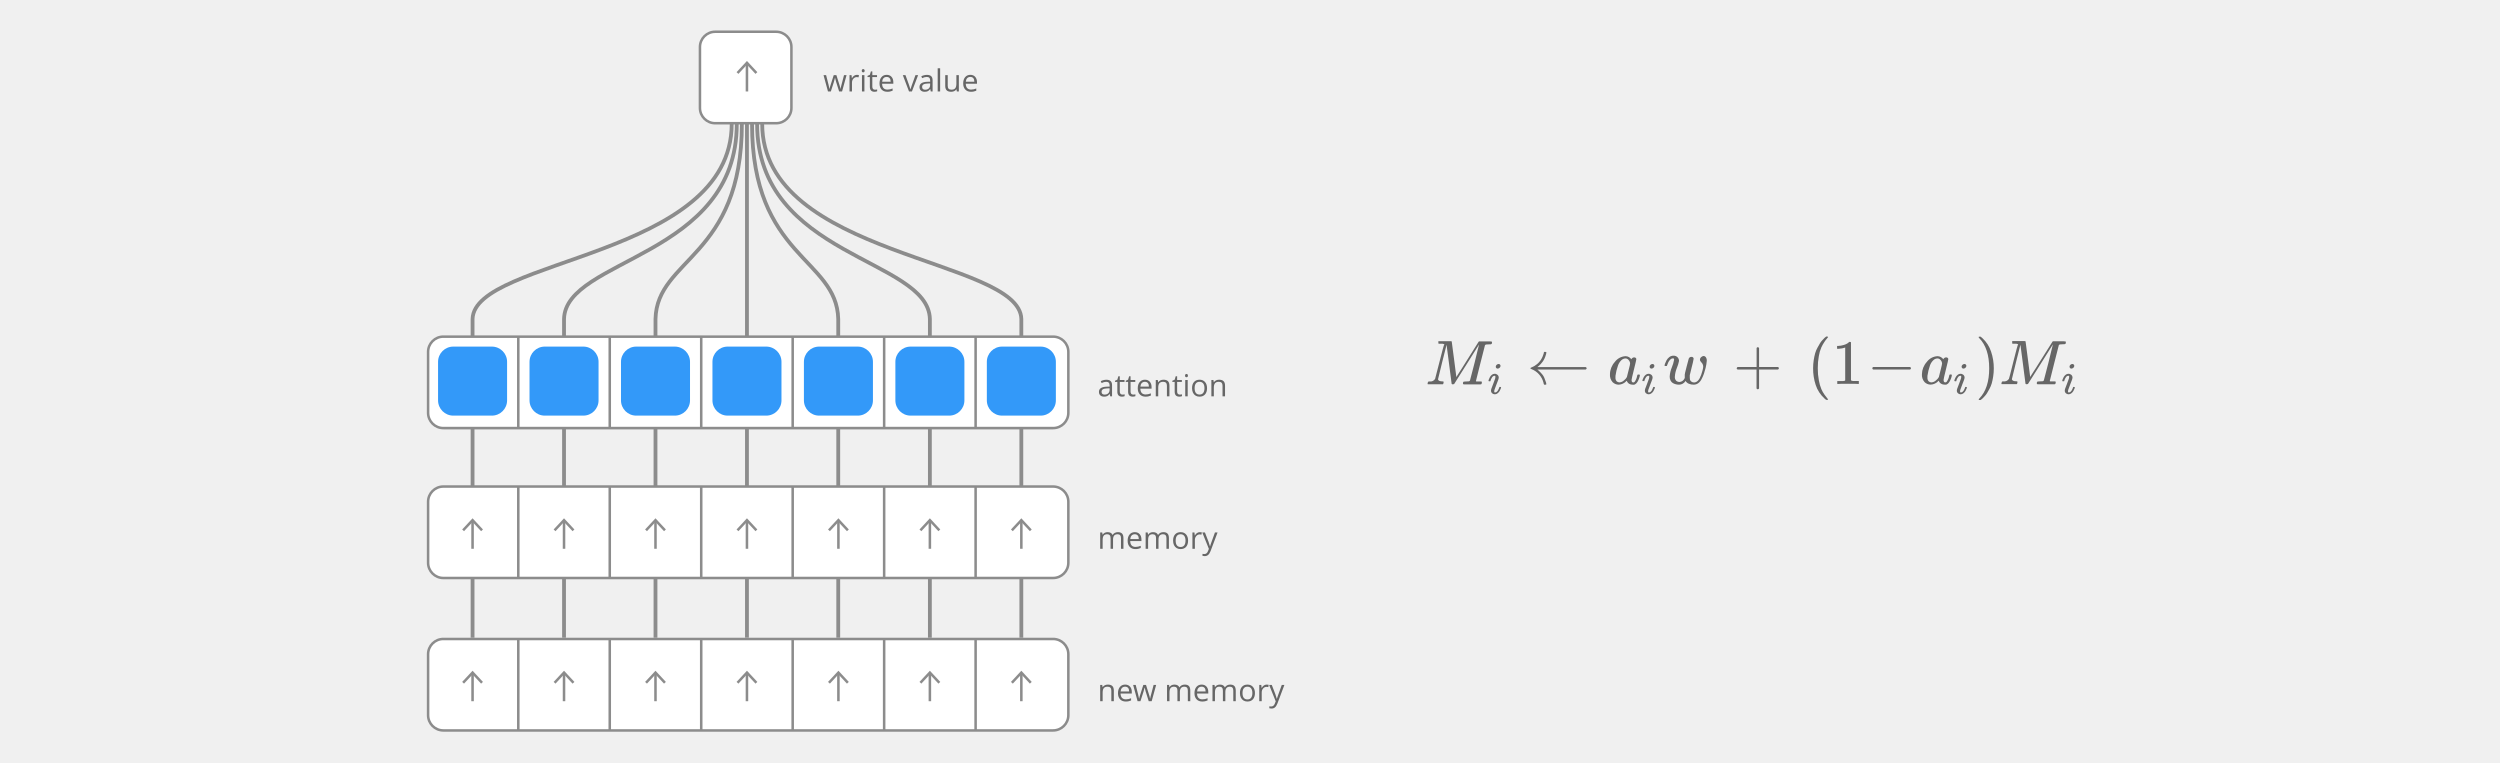
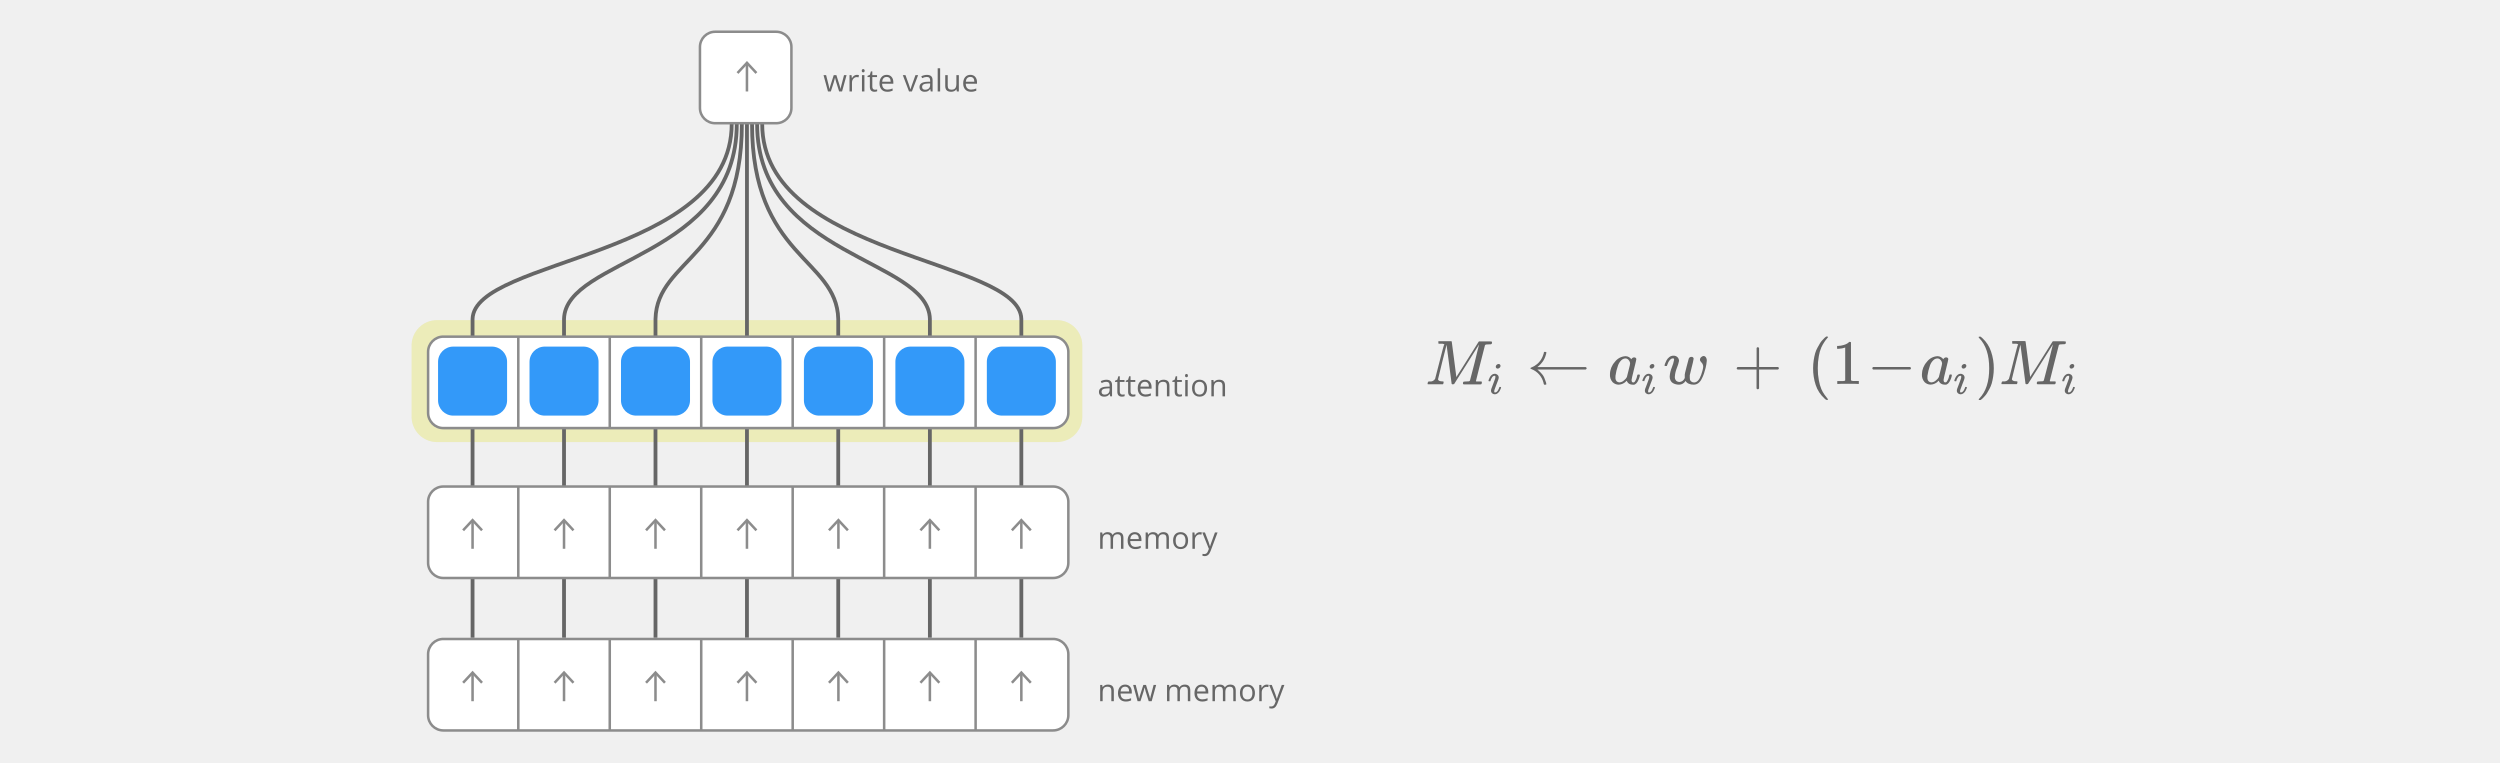
- <svg xmlns="http://www.w3.org/2000/svg" xmlns:xlink="http://www.w3.org/1999/xlink" id="edges" width="984" height="300" viewBox="0 0 984 300">
+ <svg xmlns="http://www.w3.org/2000/svg" xmlns:xlink="http://www.w3.org/1999/xlink" id="background" width="984" height="300" viewBox="0 0 984 300">
  <defs>
    <symbol id="array-1" data-name="array-1" viewBox="0 0 37 37">
      <rect x="0.5" y="0.5" width="36" height="36" rx="6" ry="6" fill="#fff" stroke="#8c8c8c" stroke-miterlimit="10" />
    </symbol>
    <symbol id="array-7" data-name="array-7" viewBox="0 0 253 37">
      <rect x="0.5" y="0.5" width="252" height="36" rx="6" ry="6" fill="#fff" stroke="#8c8c8c" stroke-miterlimit="10" />
      <line x1="36" y1="36.5" x2="36" y2="0.5" fill="none" stroke="#8c8c8c" stroke-miterlimit="10" />
      <line x1="72" y1="36.5" x2="72" y2="0.5" fill="none" stroke="#8c8c8c" stroke-miterlimit="10" />
      <line x1="108" y1="36.5" x2="108" y2="0.5" fill="none" stroke="#8c8c8c" stroke-miterlimit="10" />
      <line x1="144" y1="36.5" x2="144" y2="0.5" fill="none" stroke="#8c8c8c" stroke-miterlimit="10" />
      <line x1="180" y1="36.5" x2="180" y2="0.5" fill="none" stroke="#8c8c8c" stroke-miterlimit="10" />
      <line x1="216" y1="36.5" x2="216" y2="0.5" fill="none" stroke="#8c8c8c" stroke-miterlimit="10" />
    </symbol>
    <symbol id="array-positive-value" data-name="array-positive-value" viewBox="0 0 36 36">
      <rect width="36" height="36" fill="#0080f7" opacity="0" />
      <rect x="4.42" y="4.42" width="27.17" height="27.17" rx="6" ry="6" fill="#0080f7" opacity="0.8" />
    </symbol>
    <symbol id="array-vector" data-name="array-vector" viewBox="0 0 36 36">
      <rect width="36" height="36" fill="#0080f7" opacity="0" />
      <g>
        <line x1="18" y1="24" x2="18" y2="13.08" fill="none" stroke="#8c8c8c" stroke-miterlimit="10" />
        <polygon points="22.09 16.4 21.36 17.08 18 13.47 14.64 17.08 13.91 16.4 18 12 22.09 16.4" fill="#8c8c8c" />
      </g>
    </symbol>
  </defs>
+   <g id="_Group_" data-name="&lt;Group&gt;">
+     <rect x="162" y="126" width="264" height="48" rx="10" ry="10" opacity="0.04" />
+     <g opacity="0.2">
+       <rect x="162" y="126" width="264" height="48" rx="10" ry="10" fill="#ff0" />
+     </g>
+   </g>
  <g id="paths">
-     <path id="path24182" d="M288,48.7c0,52.66-101.44,52.89-102,76.88V251" fill="none" stroke="#8c8c8c" stroke-miterlimit="10" stroke-width="1.5" />
-     <path id="path24184" d="M290,48.7c0,52.66-67.44,52.89-68,76.88V251" fill="none" stroke="#8c8c8c" stroke-miterlimit="10" stroke-width="1.5" />
-     <path id="path24186" d="M292,48.7c0,52.66-33.44,52.89-34,76.88V251" fill="none" stroke="#8c8c8c" stroke-miterlimit="10" stroke-width="1.5" />
-     <path id="path24249" d="M294,48V251" fill="none" stroke="#8c8c8c" stroke-miterlimit="10" stroke-width="1.5" />
-     <path id="path24264" d="M296,48.7c0,52.66,33.37,52.89,33.93,76.88V251" fill="none" stroke="#8c8c8c" stroke-miterlimit="10" stroke-width="1.5" />
-     <path id="path24262" d="M298,48.7c0,52.66,67.44,52.89,68,76.88V251" fill="none" stroke="#8c8c8c" stroke-miterlimit="10" stroke-width="1.5" />
-     <path id="path24260" d="M300,48.7c0,52.66,101.44,52.89,102,76.88V251" fill="none" stroke="#8c8c8c" stroke-miterlimit="10" stroke-width="1.5" />
+     <path id="path24182" d="M288,48.7c0,52.66-101.44,52.89-102,76.88V251" fill="none" stroke="#666" stroke-miterlimit="10" stroke-width="1.5" />
+     <path id="path24184" d="M290,48.7c0,52.66-67.44,52.89-68,76.88V251" fill="none" stroke="#666" stroke-miterlimit="10" stroke-width="1.5" />
+     <path id="path24186" d="M292,48.7c0,52.66-33.44,52.89-34,76.88V251" fill="none" stroke="#666" stroke-miterlimit="10" stroke-width="1.5" />
+     <path id="path24249" d="M294,48V251" fill="none" stroke="#666" stroke-miterlimit="10" stroke-width="1.5" />
+     <path id="path24264" d="M296,48.7c0,52.66,33.37,52.89,33.93,76.88V251" fill="none" stroke="#666" stroke-miterlimit="10" stroke-width="1.5" />
+     <path id="path24262" d="M298,48.7c0,52.66,67.44,52.89,68,76.88V251" fill="none" stroke="#666" stroke-miterlimit="10" stroke-width="1.5" />
+     <path id="path24260" d="M300,48.7c0,52.66,101.44,52.89,102,76.88V251" fill="none" stroke="#666" stroke-miterlimit="10" stroke-width="1.5" />
  </g>
  <use width="37" height="37" transform="translate(275 12)" xlink:href="#array-1" />
  <use id="array-7-3" data-name="array-7" width="253" height="37" transform="translate(168 132)" xlink:href="#array-7" />
  <use width="253" height="37" transform="translate(168 191)" xlink:href="#array-7" />
  <use width="253" height="37" transform="translate(168 251)" xlink:href="#array-7" />
  <g id="attention">
    <use width="36" height="36" transform="translate(168 132)" xlink:href="#array-positive-value" />
    <use width="36" height="36" transform="translate(204 132)" xlink:href="#array-positive-value" />
    <use width="36" height="36" transform="translate(240 132)" xlink:href="#array-positive-value" />
    <use width="36" height="36" transform="translate(276 132)" xlink:href="#array-positive-value" />
    <use width="36" height="36" transform="translate(312 132)" xlink:href="#array-positive-value" />
    <use width="36" height="36" transform="translate(348 132)" xlink:href="#array-positive-value" />
    <use width="36" height="36" transform="translate(384 132)" xlink:href="#array-positive-value" />
  </g>
  <text transform="translate(432 216)" font-size="12" fill="#666" font-family="Open Sans">memory</text>
  <text transform="translate(432 276)" font-size="12" fill="#666" font-family="Open Sans">new memory</text>
  <text transform="translate(324 36)" font-size="12" fill="#666" font-family="Open Sans">write value</text>
  <text transform="translate(432 156)" font-size="12" fill="#666" font-family="Open Sans">attention</text>
  <use id="write-result" width="36" height="36" transform="translate(276 12)" xlink:href="#array-vector" />
  <g id="memory">
    <use width="36" height="36" transform="translate(168 192)" xlink:href="#array-vector" />
    <use width="36" height="36" transform="translate(204 192)" xlink:href="#array-vector" />
    <use width="36" height="36" transform="translate(240 192)" xlink:href="#array-vector" />
    <use width="36" height="36" transform="translate(276 192)" xlink:href="#array-vector" />
    <use width="36" height="36" transform="translate(312 192)" xlink:href="#array-vector" />
    <use width="36" height="36" transform="translate(348 192)" xlink:href="#array-vector" />
    <use width="36" height="36" transform="translate(384 192)" xlink:href="#array-vector" />
  </g>
  <g id="new-memory">
    <use width="36" height="36" transform="translate(168 252)" xlink:href="#array-vector" />
    <use width="36" height="36" transform="translate(204 252)" xlink:href="#array-vector" />
    <use width="36" height="36" transform="translate(240 252)" xlink:href="#array-vector" />
    <use width="36" height="36" transform="translate(276 252)" xlink:href="#array-vector" />
    <use width="36" height="36" transform="translate(312 252)" xlink:href="#array-vector" />
    <use width="36" height="36" transform="translate(348 252)" xlink:href="#array-vector" />
    <use width="36" height="36" transform="translate(384 252)" xlink:href="#array-vector" />
  </g>
  <g>
    <path d="M568.5,135.49a2.72,2.72,0,0,0-1.42-.2,7.18,7.18,0,0,1-.77,0,0.21,0.21,0,0,1-.17-0.25s0-.11,0-0.27l0-.17a0.75,0.75,0,0,0,0-.12,0.44,0.44,0,0,1,0-.12q0-.1,0-0.07s0,0,.1,0a0.13,0.13,0,0,1,.12,0,0.35,0.35,0,0,0,.2,0l0.3,0h0.75l1.12,0h2.27a0.5,0.5,0,0,1,.4.12q0,0.1.92,7l0.9,7,0.57-.92q0.6-.9,1.6-2.49l2.19-3.49q4.37-7,4.41-7l0.07-.07,0.1-.07,0.15,0h3.39a6.06,6.06,0,0,0,.72,0q0.85,0,.85.27a2,2,0,0,1-.07.42q-0.07.3-.07,0.32a1.48,1.48,0,0,1-.92.15,11.1,11.1,0,0,0-1.27.07,0.71,0.71,0,0,0-.45.27q-0.07.12-1.8,7.06t-1.75,7a0.2,0.2,0,0,0,0,.12l0.17,0.1a0.8,0.8,0,0,0,.42,0,4,4,0,0,1,.82,0h0.77a0.9,0.9,0,0,1,.15.27,1.65,1.65,0,0,1-.17.75,0.55,0.55,0,0,1-.4.12l-1,0q-0.9,0-2.29,0h-2.29a7.36,7.36,0,0,0-.87,0q-0.42,0-.42-0.25s0-.15,0-0.35a0.78,0.78,0,0,1,.2-0.45,2.07,2.07,0,0,1,.57-0.07q0.67,0,1.5-.07a0.66,0.66,0,0,0,.47-0.3q0-.1.95-3.64t1.77-7.06l0.87-3.52-4.84,7.71q-4.89,7.78-5,7.91l-0.1,0a0.81,0.81,0,0,1-.4.07,0.44,0.44,0,0,1-.45-0.17q0-.1-1-7.73l-1-7.66-1.7,6.73q-1.67,6.63-1.67,6.86,0.15,0.82,1.8.82h0.25a0.48,0.48,0,0,1,.17.22,1.17,1.17,0,0,1-.07.45,0.78,0.78,0,0,1-.2.45,1.18,1.18,0,0,1-.27,0h-0.3l-0.85,0q-0.6,0-1.6,0l-1.55,0-0.92,0a1.35,1.35,0,0,1-.47,0,0.23,0.23,0,0,1-.1-0.22,2.65,2.65,0,0,1,.07-0.35,1.52,1.52,0,0,1,.12-0.37,0.58,0.58,0,0,1,.55-0.15,2.21,2.21,0,0,0,2.22-1q0.1-.15,1.72-6.68T568.5,135.49Z" fill="#666" />
    <path d="M585.86,149.86a1.93,1.93,0,0,1,.16-0.55,8.46,8.46,0,0,1,.42-0.9,2.91,2.91,0,0,1,.78-0.9,1.6,1.6,0,0,1,1.06-.39,1.67,1.67,0,0,1,1.15.41,1.44,1.44,0,0,1,.48,1.09,3.42,3.42,0,0,1-.25,1q-0.25.69-.71,1.85t-0.74,2a2.89,2.89,0,0,0-.09.56q0,0.44.3,0.44a1.17,1.17,0,0,0,.34-0.05,1.21,1.21,0,0,0,.41-0.25,2.39,2.39,0,0,0,.48-0.62,5.12,5.12,0,0,0,.44-1,0.72,0.72,0,0,1,.09-0.25,0.65,0.65,0,0,1,.3,0q0.35,0,.35.18a1.93,1.93,0,0,1-.16.55,6.94,6.94,0,0,1-.44.9,3,3,0,0,1-.79.88,1.78,1.78,0,0,1-1.09.39,1.66,1.66,0,0,1-1-.37,1.38,1.38,0,0,1-.49-1.13,1.77,1.77,0,0,1,.09-0.56q0.09-.26.76-2t0.78-2.13a2.93,2.93,0,0,0,.12-0.69q0-.42-0.3-0.42h0a1.23,1.23,0,0,0-1,.58,4.11,4.11,0,0,0-.67,1.48l0,0.05a0.14,0.14,0,0,0,0,.05,0.05,0.05,0,0,1,0,0l-0.05,0H586A0.3,0.3,0,0,1,585.86,149.86Zm2.87-5.52a1,1,0,0,1,.34-0.74,1.17,1.17,0,0,1,.78-0.34,0.72,0.72,0,0,1,.53.21,0.78,0.78,0,0,1,.23.53,1,1,0,0,1-.35.74,1.18,1.18,0,0,1-.78.35,0.79,0.79,0,0,1-.49-0.18A0.73,0.73,0,0,1,588.73,144.34Z" fill="#666" />
    <path d="M624.52,144.67v0.27a0.62,0.62,0,0,1-.37.5H605.09l0.42,0.35a6.81,6.81,0,0,1,.72.67q0.35,0.37.82,0.92a5.08,5.08,0,0,1,.82,1.4q0.35,0.85.65,1.77a2.8,2.8,0,0,1,.12.62q0,0.27-.5.27h-0.25a0.2,0.2,0,0,1-.15-0.1,1,1,0,0,1-.12-0.22,2.41,2.41,0,0,1-.1-0.47,7.62,7.62,0,0,0-1.7-3.24,7.69,7.69,0,0,0-3-2.12,1,1,0,0,1-.45-0.27,0.29,0.29,0,0,1,.1-0.25,1.65,1.65,0,0,1,.35-0.17,7.67,7.67,0,0,0,2.12-1.25,7.4,7.4,0,0,0,1.42-1.52,8.58,8.58,0,0,0,.8-1.47,12.23,12.23,0,0,0,.42-1.15l0.07-.42a1.83,1.83,0,0,1,.07-0.2,0.27,0.27,0,0,1,.12-0.1,0.77,0.77,0,0,1,.32,0q0.5,0,.5.27a2.8,2.8,0,0,1-.12.62,10.5,10.5,0,0,1-.62,1.72,7.2,7.2,0,0,1-.8,1.35q-0.42.55-.77,0.92a7.44,7.44,0,0,1-.75.7l-0.5.42h19.06a0.62,0.62,0,0,1,.37.5v-0.27Z" fill="#666" />
    <path d="M641.61,143a2.26,2.26,0,0,0-.12-0.55,2.37,2.37,0,0,0-.57-0.87,1.59,1.59,0,0,0-1.15-.5,2.39,2.39,0,0,0-1.67.77,5.22,5.22,0,0,0-1.25,2,19.92,19.92,0,0,0-1,4.09v0.27a1.33,1.33,0,0,1,0,.3,2.09,2.09,0,0,0,.45,1.55,1.61,1.61,0,0,0,1.07.45,2.82,2.82,0,0,0,1.87-.82,4.19,4.19,0,0,0,1.1-1.27q0-.1.67-2.67T641.61,143Zm-7.93,4.27a7.37,7.37,0,0,1,1.9-4.79,5.58,5.58,0,0,1,4.27-2.29,2.83,2.83,0,0,1,2.24,1.22,1.25,1.25,0,0,1,1.15-.75,0.89,0.89,0,0,1,.57.2,0.61,0.61,0,0,1,.25.5q0,0.32-.92,4t-0.95,4.14a1.33,1.33,0,0,0,.17.82,0.73,0.73,0,0,0,.52.22,1.08,1.08,0,0,0,.5-0.22,5.66,5.66,0,0,0,1-2.39,0.93,0.93,0,0,1,.25-0.52,0.73,0.73,0,0,1,.25,0H645q0.47,0,.47.22a4,4,0,0,1-.12.67,7.83,7.83,0,0,1-.5,1.35,4.25,4.25,0,0,1-.8,1.25,2.47,2.47,0,0,1-.8.52,2.66,2.66,0,0,1-.6,0,2.55,2.55,0,0,1-1.42-.37,1.91,1.91,0,0,1-.75-0.77l-0.15-.37s0,0-.1,0l-0.1.1a4.37,4.37,0,0,1-3,1.4,3.4,3.4,0,0,1-2.42-1A4.2,4.2,0,0,1,633.68,147.26Z" fill="#666" />
    <path d="M646.42,149.86a1.93,1.93,0,0,1,.16-0.55,8.46,8.46,0,0,1,.42-0.9,2.91,2.91,0,0,1,.78-0.9,1.6,1.6,0,0,1,1.06-.39,1.67,1.67,0,0,1,1.15.41,1.44,1.44,0,0,1,.48,1.09,3.42,3.42,0,0,1-.25,1q-0.25.69-.71,1.85t-0.74,2a2.89,2.89,0,0,0-.09.56q0,0.44.3,0.44a1.17,1.17,0,0,0,.34-0.05,1.21,1.21,0,0,0,.41-0.25,2.39,2.39,0,0,0,.48-0.62,5.12,5.12,0,0,0,.44-1,0.72,0.72,0,0,1,.09-0.25,0.65,0.65,0,0,1,.3,0q0.35,0,.35.18a1.93,1.93,0,0,1-.16.55,6.94,6.94,0,0,1-.44.9,2.94,2.94,0,0,1-.79.88,1.78,1.78,0,0,1-1.09.39,1.66,1.66,0,0,1-1-.37,1.38,1.38,0,0,1-.49-1.13,1.77,1.77,0,0,1,.09-0.56q0.09-.26.76-2t0.78-2.13a2.92,2.92,0,0,0,.12-0.69q0-.42-0.3-0.42h0a1.23,1.23,0,0,0-1,.58,4.11,4.11,0,0,0-.67,1.48l0,0.05a0.14,0.14,0,0,0,0,.05,0.05,0.05,0,0,1,0,0L647,150h-0.46A0.3,0.3,0,0,1,646.42,149.86Zm2.87-5.52a1,1,0,0,1,.34-0.74,1.17,1.17,0,0,1,.78-0.34,0.72,0.72,0,0,1,.53.21,0.78,0.78,0,0,1,.23.53,1,1,0,0,1-.35.74,1.18,1.18,0,0,1-.78.35,0.79,0.79,0,0,1-.49-0.18A0.73,0.73,0,0,1,649.29,144.34Z" fill="#666" />
    <path d="M669.1,141.58a1.33,1.33,0,0,1,.47-1,1.6,1.6,0,0,1,1-.47,1.07,1.07,0,0,1,.82.45,2.3,2.3,0,0,1,.4,1.42,16.79,16.79,0,0,1-.47,2.87q-0.37,1.4-.67,2.29a14.82,14.82,0,0,1-.87,2,4.62,4.62,0,0,1-1.37,1.7,3,3,0,0,1-1.8.57,4.52,4.52,0,0,1-1.95-.4,2.61,2.61,0,0,1-1.22-1.07l-0.07.1a3,3,0,0,1-2.49,1.37,5.12,5.12,0,0,1-1.25-.15,4.69,4.69,0,0,1-1.17-.47,2.38,2.38,0,0,1-.92-1,3.27,3.27,0,0,1-.35-1.57,11.27,11.27,0,0,1,.85-3.64,13.67,13.67,0,0,0,.87-2.92v-0.35a0.27,0.27,0,0,0-.1-0.17,0.37,0.37,0,0,0-.27-0.1h-0.1a1.45,1.45,0,0,0-1,.47,3.94,3.94,0,0,0-.75,1,6.59,6.59,0,0,0-.42,1,2.44,2.44,0,0,1-.2.55,0.83,0.83,0,0,1-.4,0H655.3a0.42,0.42,0,0,1-.15-0.22,2.93,2.93,0,0,1,.2-0.7,11.08,11.08,0,0,1,.57-1.27,4,4,0,0,1,1.1-1.3,2.54,2.54,0,0,1,1.62-.57,2.13,2.13,0,0,1,1.65.62,2.07,2.07,0,0,1,.57,1.45,13.33,13.33,0,0,1-.82,2.69,11,11,0,0,0-.82,3.47,2.11,2.11,0,0,0,.52,1.62,2,2,0,0,0,1.32.5A2.32,2.32,0,0,0,663,149l0.12-.22V148a0.52,0.52,0,0,1,0-.2,0.43,0.43,0,0,0,0-.17,0.93,0.93,0,0,1,0-.22l0.07-.32q0-.22.07-0.42a3.82,3.82,0,0,1,.15-0.6,7,7,0,0,0,.2-0.8q0.07-.4.27-1.07,0.72-2.84.82-3.07a1.11,1.11,0,0,1,1.07-.67,0.74,0.74,0,0,1,.65.25,1,1,0,0,1,.2.47,31.33,31.33,0,0,1-.72,3.19q-0.72,2.87-.8,3.29a5.42,5.42,0,0,0,0,.87v0.17a3.44,3.44,0,0,0,.07.72,1.47,1.47,0,0,0,.47.72,1.67,1.67,0,0,0,1.12.4q1.77,0,2.82-3a15.4,15.4,0,0,0,.5-1.62,8.78,8.78,0,0,0,.3-1.5,2.27,2.27,0,0,0-.32-1.3,5.6,5.6,0,0,0-.65-0.8A1,1,0,0,1,669.1,141.58Z" fill="#666" />
    <path d="M683.59,145.27v-0.32a0.54,0.54,0,0,1,.35-0.5h7.46V140.7l0-3.74a0.66,0.66,0,0,1,.47-0.32,0.55,0.55,0,0,1,.5.37v7.43h7.43a0.52,0.52,0,0,1,0,1h-7.43v7.43a0.56,0.56,0,0,1-.45.35h-0.1a0.48,0.48,0,0,1-.45-0.35v-7.43h-7.46a0.54,0.54,0,0,1-.35-0.5v0.32Z" fill="#666" />
    <path d="M713.64,144.94a20.52,20.52,0,0,1,.25-3.27,22.87,22.87,0,0,1,.57-2.67,10.45,10.45,0,0,1,.92-2.19q0.6-1.07.95-1.67a6.62,6.62,0,0,1,1-1.3q0.7-.7.82-0.85a4.49,4.49,0,0,1,.62-0.52h0.42q0.35,0,.35.22a2,2,0,0,1-.42.52,11.33,11.33,0,0,0-1,1.32,17.26,17.26,0,0,0-1.22,2.15,14.19,14.19,0,0,0-1,3.44,25.18,25.18,0,0,0-.42,4.81,24.79,24.79,0,0,0,.42,4.79,16.21,16.21,0,0,0,1,3.47,11.3,11.3,0,0,0,1.22,2.15q0.62,0.82,1,1.32a5.62,5.62,0,0,1,.42.52q0,0.22-.37.22h-0.4l-0.7-.6a12.31,12.31,0,0,1-3.42-5.29A20.39,20.39,0,0,1,713.64,144.94Z" fill="#666" />
    <path d="M726.32,136.76l-0.32.12a7.15,7.15,0,0,1-1,.25,11.5,11.5,0,0,1-1.45.17h-0.47v-1.15h0.47a8.11,8.11,0,0,0,2.17-.37,5.89,5.89,0,0,0,1.4-.6,6.4,6.4,0,0,0,.7-0.55,0.38,0.38,0,0,1,.3-0.07,0.69,0.69,0,0,1,.42.15v7.46l0,7.48a1,1,0,0,0,.3.22,3,3,0,0,0,.6.1q0.47,0,1.55,0h0.65v1.15h-0.27q-0.52-.07-4-0.07t-3.92.07h-0.3V150h1.6a6,6,0,0,0,.62,0,2.44,2.44,0,0,0,.4-0.07l0.2,0a0.5,0.5,0,0,0,.15-0.12,0.2,0.2,0,0,1,.15-0.1v-12.9Z" fill="#666" />
    <path d="M736.94,145.27v-0.32a0.54,0.54,0,0,1,.35-0.5h14.49a0.52,0.52,0,0,1,0,1H737.29a0.54,0.54,0,0,1-.35-0.5v0.32Z" fill="#666" />
    <path d="M764.4,143a2.26,2.26,0,0,0-.12-0.55,2.37,2.37,0,0,0-.57-0.87,1.59,1.59,0,0,0-1.15-.5,2.39,2.39,0,0,0-1.67.77,5.22,5.22,0,0,0-1.25,2,19.91,19.91,0,0,0-1,4.09v0.27a1.33,1.33,0,0,1,0,.3,2.09,2.09,0,0,0,.45,1.55,1.61,1.61,0,0,0,1.07.45,2.82,2.82,0,0,0,1.87-.82,4.19,4.19,0,0,0,1.1-1.27q0-.1.67-2.67T764.4,143Zm-7.93,4.27a7.37,7.37,0,0,1,1.9-4.79,5.58,5.58,0,0,1,4.27-2.29,2.83,2.83,0,0,1,2.24,1.22,1.25,1.25,0,0,1,1.15-.75,0.89,0.89,0,0,1,.57.2,0.61,0.61,0,0,1,.25.5q0,0.32-.92,4T765,149.48a1.33,1.33,0,0,0,.17.82,0.73,0.73,0,0,0,.52.22,1.08,1.08,0,0,0,.5-0.22,5.66,5.66,0,0,0,1-2.39,0.93,0.93,0,0,1,.25-0.52,0.73,0.73,0,0,1,.25,0h0.1q0.47,0,.47.22a4,4,0,0,1-.12.67,7.82,7.82,0,0,1-.5,1.35,4.25,4.25,0,0,1-.8,1.25,2.47,2.47,0,0,1-.8.52,2.66,2.66,0,0,1-.6,0,2.55,2.55,0,0,1-1.42-.37,1.91,1.91,0,0,1-.75-0.77l-0.15-.37s0,0-.1,0l-0.1.1a4.37,4.37,0,0,1-3,1.4,3.4,3.4,0,0,1-2.42-1A4.2,4.2,0,0,1,756.47,147.26Z" fill="#666" />
    <path d="M769.21,149.86a1.93,1.93,0,0,1,.16-0.55,8.48,8.48,0,0,1,.42-0.9,2.91,2.91,0,0,1,.78-0.9,1.6,1.6,0,0,1,1.06-.39,1.67,1.67,0,0,1,1.15.41,1.44,1.44,0,0,1,.48,1.09,3.42,3.42,0,0,1-.25,1q-0.25.69-.71,1.85t-0.74,2a2.88,2.88,0,0,0-.09.56q0,0.44.3,0.44a1.17,1.17,0,0,0,.34-0.05,1.21,1.21,0,0,0,.41-0.25,2.39,2.39,0,0,0,.48-0.62,5.12,5.12,0,0,0,.44-1,0.73,0.73,0,0,1,.09-0.25,0.65,0.65,0,0,1,.3,0q0.35,0,.35.18a1.93,1.93,0,0,1-.16.55,7,7,0,0,1-.44.9,2.94,2.94,0,0,1-.79.88,1.78,1.78,0,0,1-1.09.39,1.66,1.66,0,0,1-1-.37,1.38,1.38,0,0,1-.49-1.13,1.77,1.77,0,0,1,.09-0.56q0.09-.26.76-2t0.78-2.13a2.93,2.93,0,0,0,.12-0.69q0-.42-0.3-0.42h0a1.23,1.23,0,0,0-1,.58,4.11,4.11,0,0,0-.67,1.48l0,0.05a0.14,0.14,0,0,0,0,.05,0.05,0.05,0,0,1,0,0l-0.05,0h-0.46A0.3,0.3,0,0,1,769.21,149.86Zm2.87-5.52a1,1,0,0,1,.34-0.74,1.17,1.17,0,0,1,.78-0.34,0.72,0.72,0,0,1,.53.21,0.78,0.78,0,0,1,.23.53,1,1,0,0,1-.35.74,1.18,1.18,0,0,1-.78.35,0.79,0.79,0,0,1-.49-0.18A0.73,0.73,0,0,1,772.09,144.34Z" fill="#666" />
    <path d="M778.92,132.5l0.1,0h0.55l0.7,0.6a12.31,12.31,0,0,1,3.42,5.29,20.39,20.39,0,0,1,1.07,6.59,20.82,20.82,0,0,1-.25,3.27,21.46,21.46,0,0,1-.57,2.67,11.23,11.23,0,0,1-.92,2.2q-0.6,1.1-.95,1.67a7.59,7.59,0,0,1-1,1.27l-0.8.82q-0.12.12-.57,0.47l-0.1.1H779a0.15,0.15,0,0,1-.12-0.07,0.59,0.59,0,0,1-.07-0.22l0.27-.32q3.87-4,3.87-11.85t-3.87-11.85l-0.27-.32A0.29,0.29,0,0,1,778.92,132.5Z" fill="#666" />
    <path d="M794.34,135.49a2.72,2.72,0,0,0-1.42-.2,7.18,7.18,0,0,1-.77,0A0.21,0.21,0,0,1,792,135s0-.11,0-0.27l0-.17a0.75,0.75,0,0,0,0-.12,0.44,0.44,0,0,1,0-.12q0-.1,0-0.07s0,0,.1,0a0.13,0.13,0,0,1,.12,0,0.35,0.35,0,0,0,.2,0l0.3,0h0.75l1.12,0h2.27a0.5,0.5,0,0,1,.4.12q0,0.1.92,7l0.9,7,0.57-.92q0.6-.9,1.6-2.49l2.2-3.49q4.37-7,4.41-7l0.07-.07,0.1-.07,0.15,0h3.39a6.06,6.06,0,0,0,.72,0q0.85,0,.85.27a2,2,0,0,1-.07.42q-0.07.3-.07,0.32a1.48,1.48,0,0,1-.92.15,11.09,11.09,0,0,0-1.27.07,0.71,0.71,0,0,0-.45.27q-0.07.12-1.8,7.06t-1.75,7a0.2,0.2,0,0,0,0,.12l0.17,0.1a0.8,0.8,0,0,0,.42,0,4,4,0,0,1,.82,0h0.77a0.9,0.9,0,0,1,.15.27,1.65,1.65,0,0,1-.17.75,0.55,0.55,0,0,1-.4.12l-1,0q-0.9,0-2.29,0h-2.29a7.36,7.36,0,0,0-.87,0q-0.42,0-.42-0.25s0-.15,0-0.35a0.78,0.78,0,0,1,.2-0.45,2.07,2.07,0,0,1,.57-0.07q0.67,0,1.5-.07a0.66,0.66,0,0,0,.47-0.3q0-.1.95-3.64t1.77-7.06l0.87-3.52-4.84,7.71q-4.89,7.78-5,7.91l-0.1,0a0.81,0.81,0,0,1-.4.07,0.44,0.44,0,0,1-.45-0.17q0-.1-1-7.73l-1-7.66-1.7,6.73q-1.67,6.63-1.67,6.86,0.15,0.82,1.8.82h0.25a0.48,0.48,0,0,1,.17.22,1.17,1.17,0,0,1-.07.45,0.78,0.78,0,0,1-.2.45,1.18,1.18,0,0,1-.27,0h-0.3l-0.85,0q-0.6,0-1.6,0l-1.55,0-0.92,0a1.35,1.35,0,0,1-.47,0,0.23,0.23,0,0,1-.1-0.22,2.65,2.65,0,0,1,.07-0.35,1.52,1.52,0,0,1,.12-0.37,0.58,0.58,0,0,1,.55-0.15,2.21,2.21,0,0,0,2.22-1q0.1-.15,1.72-6.68T794.34,135.49Z" fill="#666" />
    <path d="M811.69,149.86a1.93,1.93,0,0,1,.16-0.55,8.48,8.48,0,0,1,.42-0.9,2.91,2.91,0,0,1,.78-0.9,1.6,1.6,0,0,1,1.06-.39,1.67,1.67,0,0,1,1.15.41,1.44,1.44,0,0,1,.48,1.09,3.42,3.42,0,0,1-.25,1q-0.25.69-.71,1.85t-0.74,2a2.88,2.88,0,0,0-.09.56q0,0.44.3,0.44a1.17,1.17,0,0,0,.34-0.05,1.21,1.21,0,0,0,.41-0.25,2.39,2.39,0,0,0,.48-0.62,5.12,5.12,0,0,0,.44-1,0.73,0.73,0,0,1,.09-0.25,0.65,0.65,0,0,1,.3,0q0.35,0,.35.18a1.93,1.93,0,0,1-.16.55,7,7,0,0,1-.44.9,2.94,2.94,0,0,1-.79.88,1.78,1.78,0,0,1-1.09.39,1.66,1.66,0,0,1-1-.37,1.38,1.38,0,0,1-.49-1.13,1.77,1.77,0,0,1,.09-0.56q0.09-.26.76-2t0.78-2.13a2.93,2.93,0,0,0,.12-0.69q0-.42-0.3-0.42h0a1.23,1.23,0,0,0-1,.58,4.11,4.11,0,0,0-.67,1.48l0,0.05a0.14,0.14,0,0,0,0,.05,0.05,0.05,0,0,1,0,0l-0.05,0H811.8A0.3,0.3,0,0,1,811.69,149.86Zm2.87-5.52a1,1,0,0,1,.34-0.74,1.17,1.17,0,0,1,.78-0.34,0.72,0.72,0,0,1,.53.21,0.78,0.78,0,0,1,.23.53,1,1,0,0,1-.35.74,1.18,1.18,0,0,1-.78.35,0.79,0.79,0,0,1-.49-0.18A0.73,0.73,0,0,1,814.57,144.34Z" fill="#666" />
  </g>
</svg>
